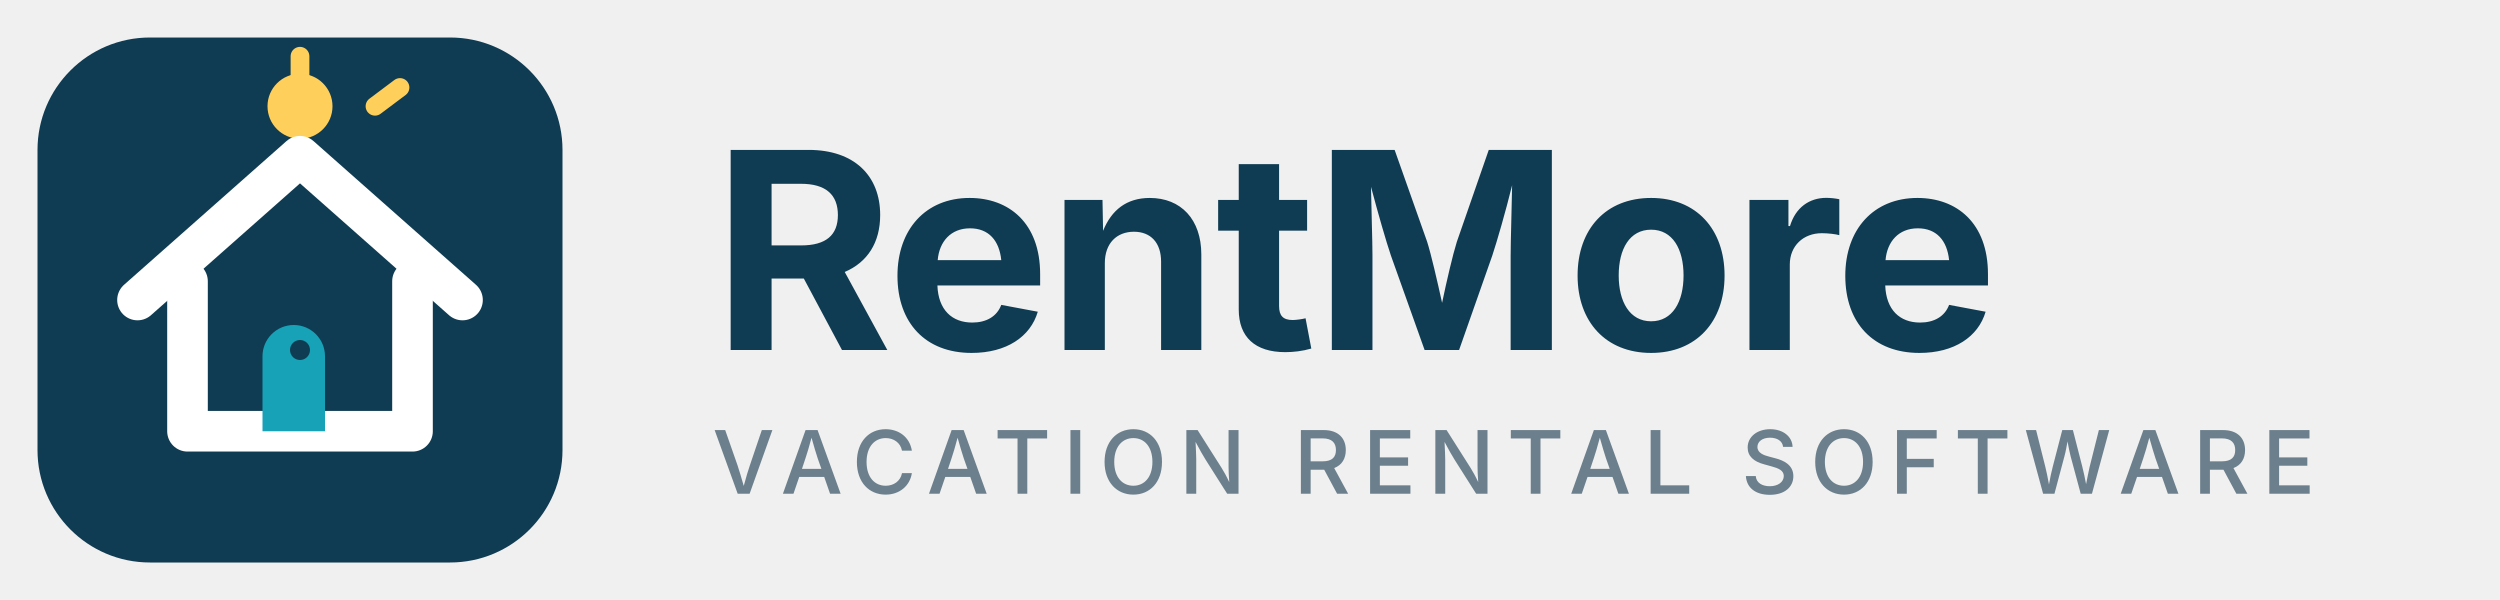
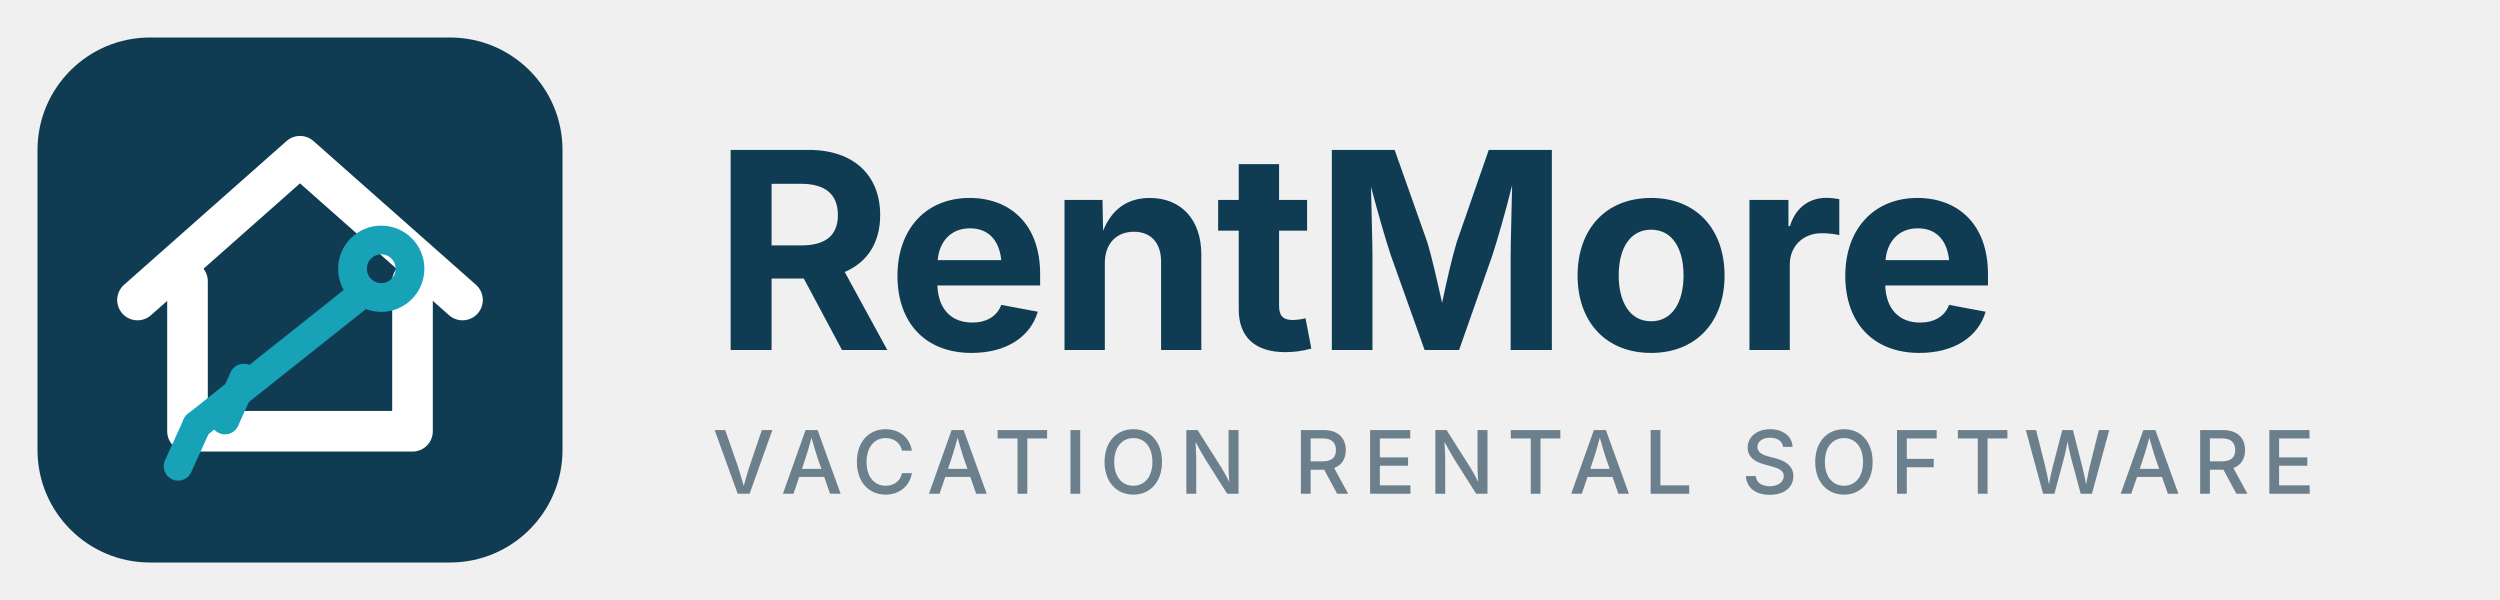
<svg xmlns="http://www.w3.org/2000/svg" viewBox="0 0 400 96" width="400" height="96">
  <defs>
    <style>.rm{font-family:'Inter',Arial,Helvetica,sans-serif;font-weight:700;letter-spacing:-0.5px;fill:#0f3c52}.rmsub{font-family:'Inter',Arial,Helvetica,sans-serif;font-weight:500;font-size:14px;letter-spacing:2px;fill:#6b7f8c}</style>
  </defs>
  <rect x="6" y="6" width="84" height="84" rx="18" fill="#0f3c52" />
-   <g stroke="#ffcf5c" stroke-width="3" stroke-linecap="round">
-     <line x1="48" y1="14" x2="48" y2="9" />
-     <line x1="60" y1="17" x2="64" y2="14" />
-   </g>
-   <circle cx="48" cy="17" r="5.2" fill="#ffcf5c" />
  <path d="M22 48 L48 25 L74 48" fill="none" stroke="#ffffff" stroke-width="6.5" stroke-linecap="round" stroke-linejoin="round" />
  <path d="M30 45 v24 h36 v-24" fill="none" stroke="#ffffff" stroke-width="6.5" stroke-linecap="round" stroke-linejoin="round" />
-   <path d="M42 69 v-12 a5 5 0 0 1 10 0 v12" fill="#17a2b8" />
-   <circle cx="48" cy="56" r="1.6" fill="#0f3c52" />
+   <g stroke="#17a2b8" stroke-width="4.6" stroke-linecap="round" stroke-linejoin="round" fill="none">
+     <circle cx="61" cy="43" r="4.6" />
+     <path d="M56.8 47.9 L31.5 68" />
+     <path d="M31.5 68 L28.5 74.6" />
+     <path d="M39 60.5 L36 67.2" />
+   </g>
  <text x="114" y="56" class="rm" font-size="44">RentMore</text>
  <text x="114" y="79" class="rmsub">VACATION RENTAL SOFTWARE</text>
</svg>
